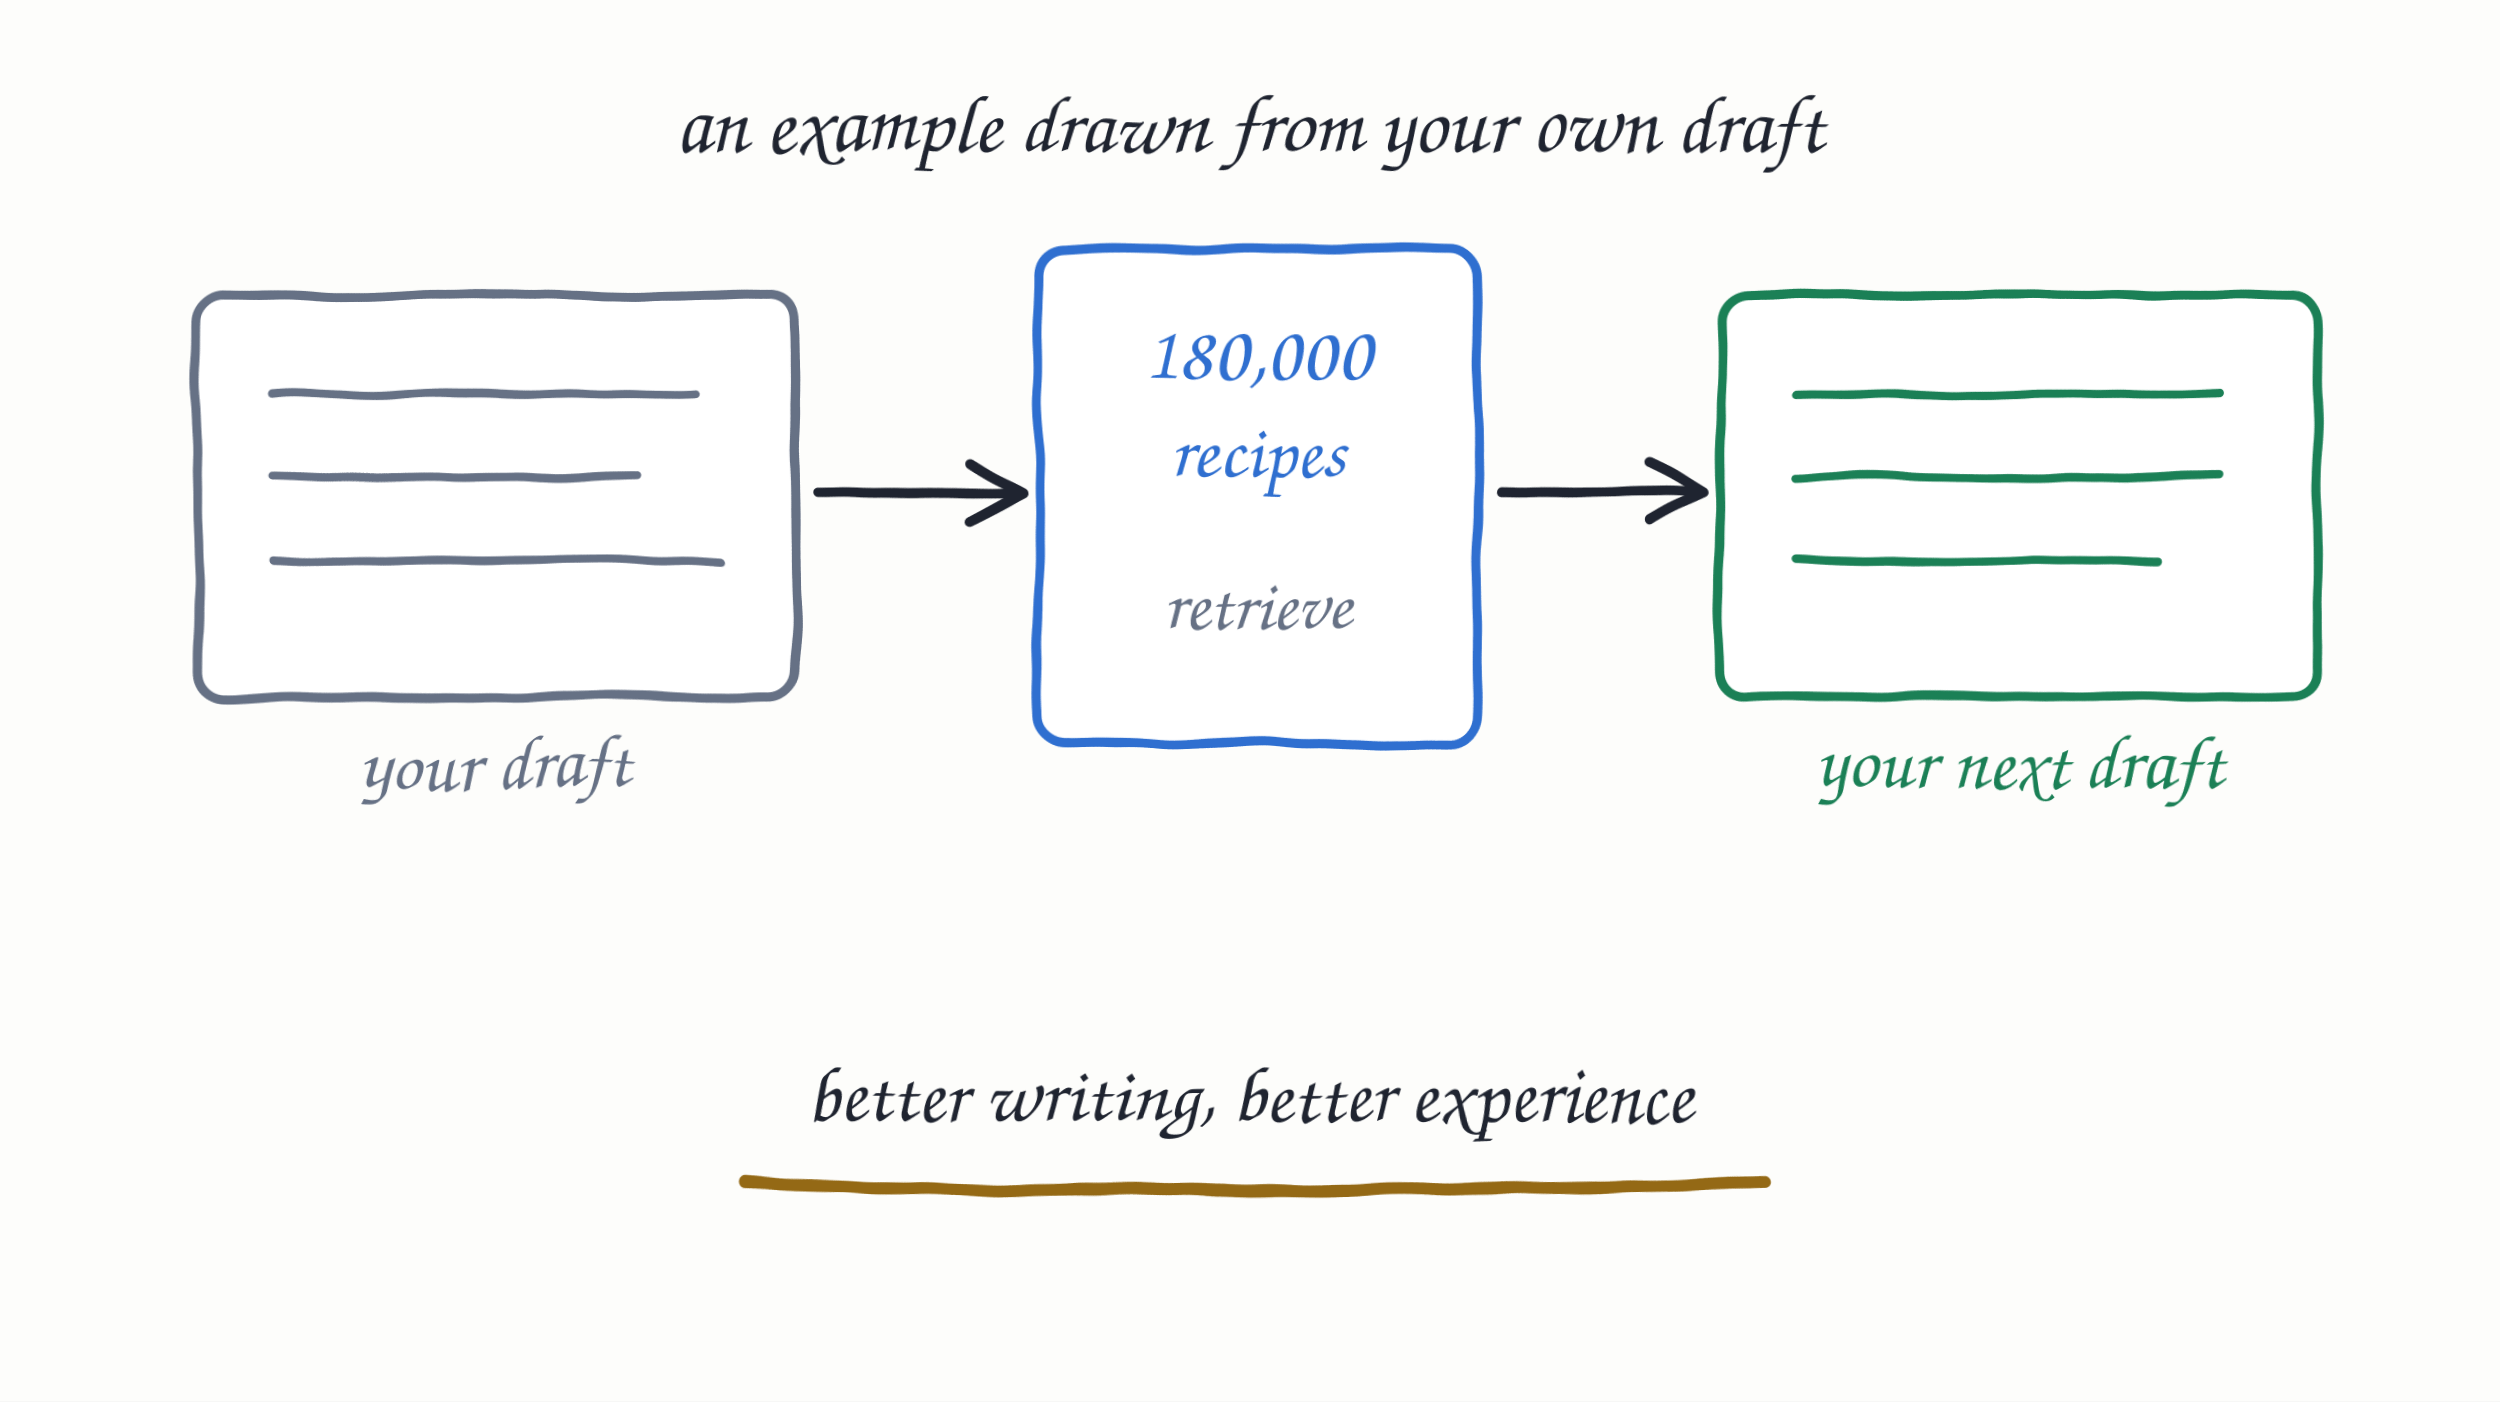
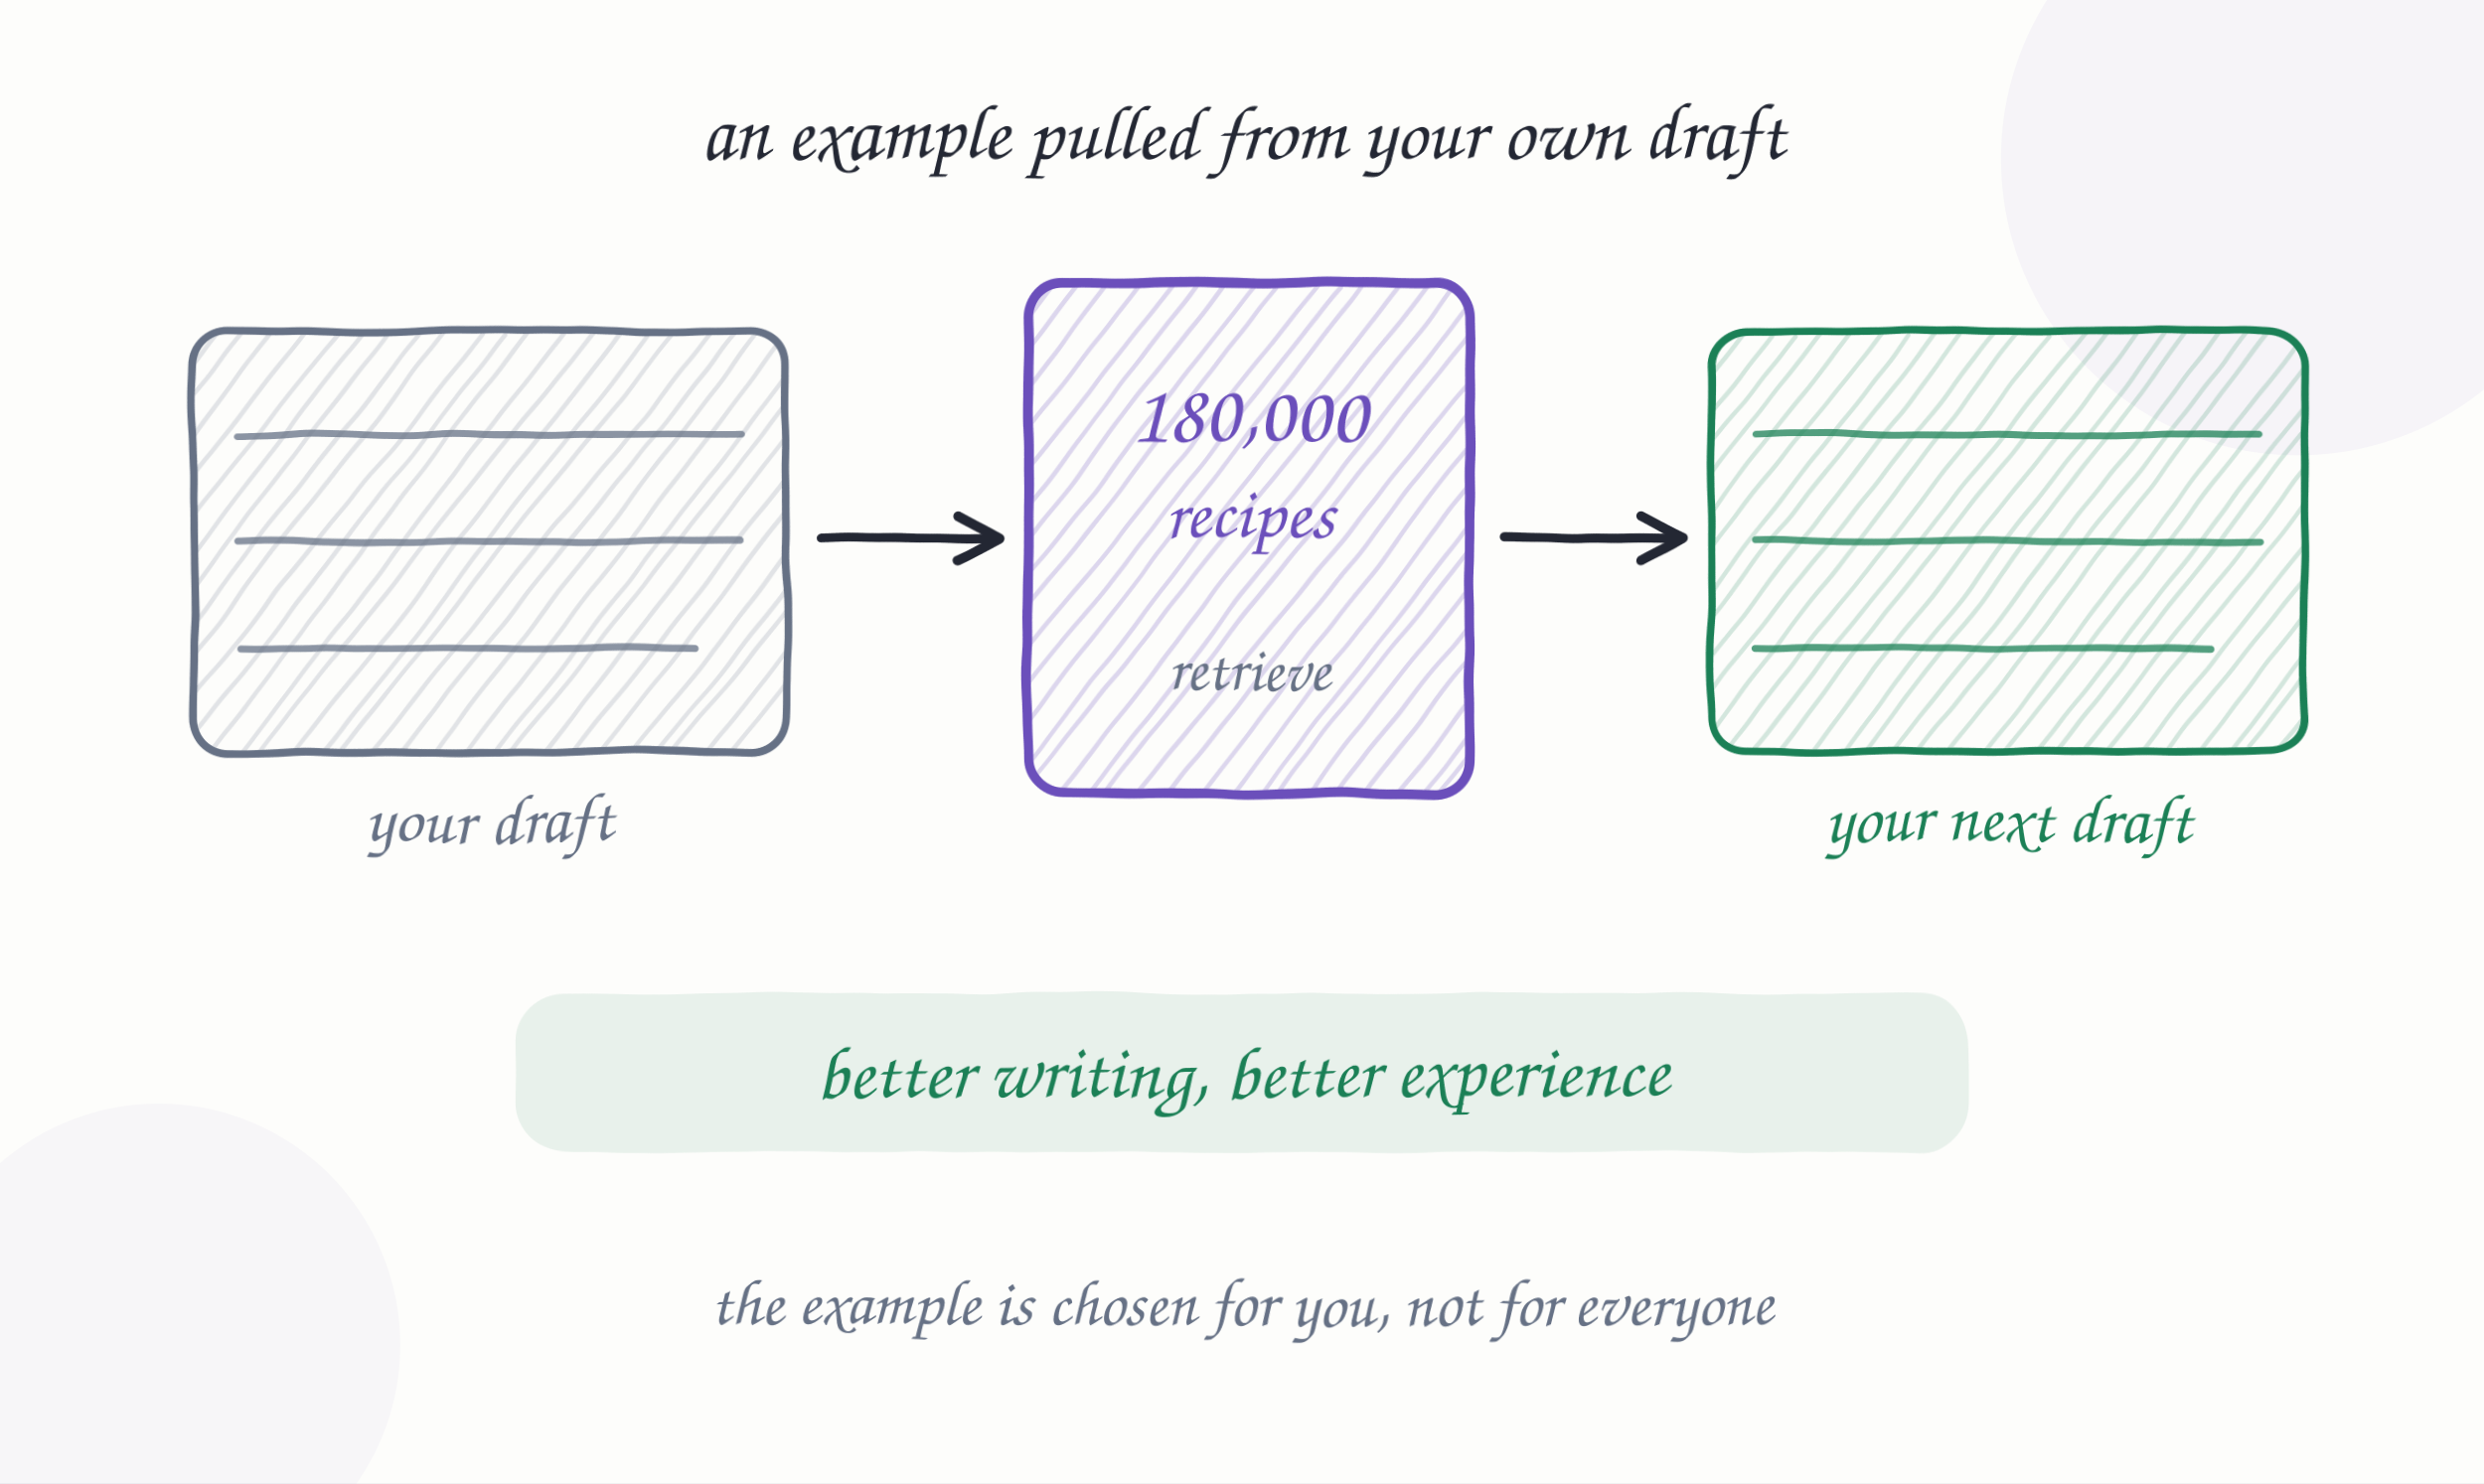
- <svg xmlns="http://www.w3.org/2000/svg" class="wb" viewBox="0 0 660 370" role="img" aria-label="Does giving learners a personalised worked example improve their writing?">
+ <svg xmlns="http://www.w3.org/2000/svg" class="wb" viewBox="0 0 720 430" role="img" aria-label="Does giving learners a personalised worked example improve their writing?">
  <defs>
-     <filter id="r9" x="-12%" y="-12%" width="124%" height="124%" filterUnits="objectBoundingBox">
-       <feTurbulence type="fractalNoise" baseFrequency="0.028" numOctaves="3" seed="9" result="n" />
-       <feDisplacementMap in="SourceGraphic" in2="n" scale="2.6" xChannelSelector="R" yChannelSelector="G" />
+     <filter id="r9" x="-10%" y="-10%" width="120%" height="120%">
+       <feTurbulence type="fractalNoise" baseFrequency="0.024" numOctaves="3" seed="9" result="n" />
+       <feDisplacementMap in="SourceGraphic" in2="n" scale="2.2" xChannelSelector="R" yChannelSelector="G" />
    </filter>
-     <marker id="ah9" viewBox="0 0 12 12" refX="9" refY="6" markerWidth="7" markerHeight="7" orient="auto-start-reverse">
-       <path d="M1 1 L10 6 L1 11" fill="none" stroke="#1f2430" stroke-width="1.8" stroke-linecap="round" stroke-linejoin="round" />
+     <filter id="soft9" x="-20%" y="-20%" width="140%" height="140%">
+       <feGaussianBlur stdDeviation="5" />
+     </filter>
+     <marker id="ah9_667185" viewBox="0 0 12 12" refX="9" refY="6" markerWidth="6.5" markerHeight="6.5" orient="auto-start-reverse">
+       <path d="M1.5 1.5 L10 6 L1.5 10.5" fill="none" stroke="#667185" stroke-width="2" stroke-linecap="round" stroke-linejoin="round" />
+     </marker>
+     <marker id="ah9_232733" viewBox="0 0 12 12" refX="9" refY="6" markerWidth="6.5" markerHeight="6.5" orient="auto-start-reverse">
+       <path d="M1.5 1.5 L10 6 L1.5 10.5" fill="none" stroke="#232733" stroke-width="2" stroke-linecap="round" stroke-linejoin="round" />
+     </marker>
+     <marker id="ah9_2563b8" viewBox="0 0 12 12" refX="9" refY="6" markerWidth="6.5" markerHeight="6.5" orient="auto-start-reverse">
+       <path d="M1.5 1.5 L10 6 L1.5 10.5" fill="none" stroke="#2563b8" stroke-width="2" stroke-linecap="round" stroke-linejoin="round" />
+     </marker>
+     <marker id="ah9_6b4fbb" viewBox="0 0 12 12" refX="9" refY="6" markerWidth="6.5" markerHeight="6.5" orient="auto-start-reverse">
+       <path d="M1.5 1.5 L10 6 L1.5 10.5" fill="none" stroke="#6b4fbb" stroke-width="2" stroke-linecap="round" stroke-linejoin="round" />
+     </marker>
+     <marker id="ah9_1b8056" viewBox="0 0 12 12" refX="9" refY="6" markerWidth="6.5" markerHeight="6.5" orient="auto-start-reverse">
+       <path d="M1.5 1.5 L10 6 L1.5 10.5" fill="none" stroke="#1b8056" stroke-width="2" stroke-linecap="round" stroke-linejoin="round" />
+     </marker>
+     <marker id="ah9_0f7d73" viewBox="0 0 12 12" refX="9" refY="6" markerWidth="6.5" markerHeight="6.5" orient="auto-start-reverse">
+       <path d="M1.5 1.5 L10 6 L1.5 10.5" fill="none" stroke="#0f7d73" stroke-width="2" stroke-linecap="round" stroke-linejoin="round" />
+     </marker>
+     <marker id="ah9_c23b52" viewBox="0 0 12 12" refX="9" refY="6" markerWidth="6.5" markerHeight="6.5" orient="auto-start-reverse">
+       <path d="M1.5 1.5 L10 6 L1.5 10.5" fill="none" stroke="#c23b52" stroke-width="2" stroke-linecap="round" stroke-linejoin="round" />
+     </marker>
+     <marker id="ah9_946915" viewBox="0 0 12 12" refX="9" refY="6" markerWidth="6.5" markerHeight="6.5" orient="auto-start-reverse">
+       <path d="M1.5 1.5 L10 6 L1.5 10.5" fill="none" stroke="#946915" stroke-width="2" stroke-linecap="round" stroke-linejoin="round" />
    </marker>
  </defs>
-   <rect width="660" height="370" fill="#fdfdfb" />
+   <rect width="720" height="430" fill="#fdfdfb" />
+   <circle cx="666" cy="46" r="86" fill="#6b4fbb" fill-opacity="0.05" />
+   <circle cx="46" cy="390" r="70" fill="#6b4fbb" fill-opacity="0.04" />
  <g filter="url(#r9)">
-     <text x="330" y="40" text-anchor="middle" font-family="'Caveat', 'Bradley Hand', cursive" font-size="22" font-weight="600" fill="#1f2430">an example drawn from your own draft</text>
-     <rect x="52" y="78" width="158" height="106" rx="7" fill="#fff" stroke="#667185" stroke-width="2.4" />
-     <path d="M72 104 h112 M72 126 h96 M72 148 h118" fill="none" stroke="#667185" stroke-width="2.2" stroke-linecap="round" stroke-linejoin="round" />
-     <text x="131" y="208" text-anchor="middle" font-family="'Caveat', 'Bradley Hand', cursive" font-size="20" font-weight="600" fill="#667185">your draft</text>
-     <path d="M216 130 L268 130" fill="none" stroke="#1f2430" stroke-width="2.6" stroke-linecap="round" stroke-linejoin="round" marker-end="url(#ah9)" />
-     <rect x="274" y="66" width="116" height="130" rx="7" fill="#fff" stroke="#2f6fd0" stroke-width="2.4" />
-     <text x="332" y="100" text-anchor="middle" font-family="'Caveat', 'Bradley Hand', cursive" font-size="21" font-weight="600" fill="#2f6fd0">180,000</text>
-     <text x="332" y="126" text-anchor="middle" font-family="'Caveat', 'Bradley Hand', cursive" font-size="20" font-weight="600" fill="#2f6fd0">recipes</text>
-     <text x="332" y="166" text-anchor="middle" font-family="'Caveat', 'Bradley Hand', cursive" font-size="19" font-weight="600" fill="#667185">retrieve</text>
-     <path d="M396 130 L448 130" fill="none" stroke="#1f2430" stroke-width="2.6" stroke-linecap="round" stroke-linejoin="round" marker-end="url(#ah9)" />
-     <rect x="454" y="78" width="158" height="106" rx="7" fill="#fff" stroke="#1b8056" stroke-width="2.4" />
-     <path d="M474 104 h112 M474 126 h112 M474 148 h96" fill="none" stroke="#1b8056" stroke-width="2.2" stroke-linecap="round" stroke-linejoin="round" />
-     <text x="533" y="208" text-anchor="middle" font-family="'Caveat', 'Bradley Hand', cursive" font-size="20" font-weight="600" fill="#1b8056">your next draft</text>
-     <text x="330" y="296" text-anchor="middle" font-family="'Caveat', 'Bradley Hand', cursive" font-size="21" font-weight="600" fill="#1f2430">better writing, better experience</text>
-     <path d="M196 312 q135 5 270 0" fill="none" stroke="#946915" stroke-width="3.2" stroke-linecap="round" stroke-linejoin="round" />
+     <text x="360" y="46" text-anchor="middle" font-family="'Caveat','Bradley Hand',cursive" font-size="23" font-weight="600" fill="#232733">an example pulled from your own draft</text>
+     <clipPath id="c9_56_96">
+       <rect x="56" y="96" width="172" height="122" rx="10" />
+     </clipPath>
+     <g clip-path="url(#c9_56_96)" stroke="#667185" stroke-width="1.3" stroke-opacity="0.18" stroke-linecap="round">
+       <path d="M-40.3 217.6 L55.9 95.9" fill="none" />
+       <path d="M-31.0 218.6 L63.5 96.4" fill="none" />
+       <path d="M-22.7 216.9 L71.3 95.2" fill="none" />
+       <path d="M-12.8 219.2 L79.5 95.0" fill="none" />
+       <path d="M-6.9 217.1 L89.7 94.9" fill="none" />
+       <path d="M1.5 217.1 L97.9 96.9" fill="none" />
+       <path d="M11.3 219.0 L105.7 95.7" fill="none" />
+       <path d="M19.4 217.7 L112.2 97.1" fill="none" />
+       <path d="M26.3 218.2 L121.4 97.0" fill="none" />
+       <path d="M32.7 219.3 L130.0 94.6" fill="none" />
+       <path d="M41.7 218.6 L139.9 97.3" fill="none" />
+       <path d="M52.1 217.4 L146.4 97.6" fill="none" />
+       <path d="M59.9 218.8 L153.4 96.0" fill="none" />
+       <path d="M69.2 218.9 L163.2 97.1" fill="none" />
+       <path d="M75.4 217.3 L172.1 96.5" fill="none" />
+       <path d="M86.1 217.4 L181.3 94.6" fill="none" />
+       <path d="M93.2 219.2 L188.6 96.0" fill="none" />
+       <path d="M99.3 216.8 L196.6 94.6" fill="none" />
+       <path d="M108.0 217.6 L206.3 96.8" fill="none" />
+       <path d="M116.4 217.7 L214.2 95.6" fill="none" />
+       <path d="M125.1 219.4 L221.2 94.7" fill="none" />
+       <path d="M134.3 219.4 L227.8 97.5" fill="none" />
+       <path d="M143.4 218.6 L238.4 96.2" fill="none" />
+       <path d="M148.7 217.5 L244.0 97.5" fill="none" />
+       <path d="M158.4 217.7 L253.2 94.6" fill="none" />
+       <path d="M165.6 218.4 L262.8 95.4" fill="none" />
+       <path d="M174.5 217.2 L267.7 97.3" fill="none" />
+       <path d="M182.3 219.4 L277.4 97.4" fill="none" />
+       <path d="M189.6 219.4 L284.4 97.4" fill="none" />
+       <path d="M193.7 219.5 L290.1 97.6" fill="none" />
+       <path d="M204.5 219.0 L298.2 95.1" fill="none" />
+       <path d="M212.7 217.3 L307.3 95.1" fill="none" />
+       <path d="M222.7 218.0 L317.0 95.7" fill="none" />
+       <path d="M229.7 219.1 L324.2 96.8" fill="none" />
+       <path d="M236.5 216.7 L330.8 95.3" fill="none" />
+       <path d="M243.9 218.3 L339.9 96.6" fill="none" />
+       <path d="M254.6 218.9 L349.1 95.3" fill="none" />
+       <path d="M259.5 217.4 L355.5 94.9" fill="none" />
+       <path d="M265.9 219.1 L363.2 95.6" fill="none" />
+       <path d="M275.7 218.1 L369.9 97.4" fill="none" />
+       <path d="M282.7 217.3 L380.0 94.5" fill="none" />
+       <path d="M290.8 217.5 L385.8 96.6" fill="none" />
+       <path d="M302.3 217.0 L396.4 96.3" fill="none" />
+       <path d="M311.3 217.7 L405.1 96.9" fill="none" />
+       <path d="M318.7 217.5 L412.6 96.2" fill="none" />
+     </g>
+     <rect x="56" y="96" width="172" height="122" rx="10" fill="none" stroke="#667185" stroke-width="2.2" />
+     <path d="M69 126 h146" fill="none" stroke="#667185" stroke-width="2.0" stroke-linecap="round" stroke-linejoin="round" stroke-opacity="0.75" />
+     <path d="M69 157 h146" fill="none" stroke="#667185" stroke-width="2.0" stroke-linecap="round" stroke-linejoin="round" stroke-opacity="0.75" />
+     <path d="M69 188 h132" fill="none" stroke="#667185" stroke-width="2.0" stroke-linecap="round" stroke-linejoin="round" stroke-opacity="0.75" />
+     <text x="142" y="244" text-anchor="middle" font-family="'Caveat','Bradley Hand',cursive" font-size="20" font-weight="600" fill="#667185">your draft</text>
+     <path d="M238 156 L288 156" fill="none" stroke="#232733" stroke-width="2.6" stroke-linecap="round" stroke-linejoin="round" marker-end="url(#ah9_232733)" />
+     <clipPath id="c9_298_82">
+       <rect x="298" y="82" width="128" height="148" rx="10" />
+     </clipPath>
+     <g clip-path="url(#c9_298_82)" stroke="#6b4fbb" stroke-width="1.3" stroke-opacity="0.22" stroke-linecap="round">
+       <path d="M181.4 229.6 L297.9 81.9" fill="none" />
+       <path d="M190.7 230.6 L305.5 82.4" fill="none" />
+       <path d="M199.0 228.9 L313.3 81.2" fill="none" />
+       <path d="M208.9 231.2 L321.5 81.0" fill="none" />
+       <path d="M214.8 229.1 L331.7 80.9" fill="none" />
+       <path d="M223.2 229.1 L339.9 82.9" fill="none" />
+       <path d="M233.0 231.0 L347.7 81.7" fill="none" />
+       <path d="M241.1 229.7 L354.2 83.1" fill="none" />
+       <path d="M248.0 230.2 L363.4 83.0" fill="none" />
+       <path d="M254.4 231.3 L372.0 80.6" fill="none" />
+       <path d="M263.3 230.6 L381.9 83.3" fill="none" />
+       <path d="M273.8 229.4 L388.4 83.6" fill="none" />
+       <path d="M281.6 230.8 L395.4 82.0" fill="none" />
+       <path d="M290.9 230.9 L405.2 83.1" fill="none" />
+       <path d="M297.0 229.3 L414.1 82.5" fill="none" />
+       <path d="M307.8 229.4 L423.3 80.6" fill="none" />
+       <path d="M314.9 231.2 L430.6 82.0" fill="none" />
+       <path d="M320.9 228.8 L438.6 80.6" fill="none" />
+       <path d="M329.7 229.6 L448.3 82.8" fill="none" />
+       <path d="M338.1 229.7 L456.2 81.6" fill="none" />
+       <path d="M346.8 231.4 L463.2 80.7" fill="none" />
+       <path d="M356.0 231.4 L469.8 83.5" fill="none" />
+       <path d="M365.1 230.6 L480.4 82.2" fill="none" />
+       <path d="M370.4 229.5 L486.0 83.5" fill="none" />
+       <path d="M380.1 229.7 L495.2 80.6" fill="none" />
+       <path d="M387.3 230.4 L504.8 81.4" fill="none" />
+       <path d="M396.2 229.2 L509.7 83.3" fill="none" />
+       <path d="M404.0 231.4 L519.4 83.4" fill="none" />
+       <path d="M411.3 231.4 L526.4 83.4" fill="none" />
+       <path d="M415.4 231.5 L532.1 83.6" fill="none" />
+       <path d="M426.2 231.0 L540.2 81.1" fill="none" />
+       <path d="M434.4 229.3 L549.3 81.1" fill="none" />
+       <path d="M444.4 230.0 L559.0 81.7" fill="none" />
+       <path d="M451.3 231.1 L566.2 82.8" fill="none" />
+       <path d="M458.2 228.7 L572.8 81.3" fill="none" />
+       <path d="M465.6 230.3 L581.9 82.6" fill="none" />
+       <path d="M476.3 230.9 L591.1 81.3" fill="none" />
+       <path d="M481.2 229.4 L597.5 80.9" fill="none" />
+       <path d="M487.6 231.1 L605.2 81.6" fill="none" />
+       <path d="M497.4 230.1 L611.9 83.4" fill="none" />
+       <path d="M504.4 229.3 L622.0 80.5" fill="none" />
+       <path d="M512.5 229.5 L627.8 82.6" fill="none" />
+       <path d="M524.0 229.0 L638.4 82.3" fill="none" />
+       <path d="M533.0 229.7 L647.1 82.9" fill="none" />
+       <path d="M540.4 229.5 L654.6 82.2" fill="none" />
+     </g>
+     <rect x="298" y="82" width="128" height="148" rx="10" fill="none" stroke="#6b4fbb" stroke-width="2.8" />
+     <text x="362" y="128" text-anchor="middle" font-family="'Caveat','Bradley Hand',cursive" font-size="24" font-weight="600" fill="#6b4fbb">180,000</text>
+     <text x="362" y="156" text-anchor="middle" font-family="'Caveat','Bradley Hand',cursive" font-size="21" font-weight="600" fill="#6b4fbb">recipes</text>
+     <text x="362" y="200" text-anchor="middle" font-family="'Caveat','Bradley Hand',cursive" font-size="18" font-weight="600" fill="#667185">retrieve</text>
+     <path d="M436 156 L486 156" fill="none" stroke="#232733" stroke-width="2.6" stroke-linecap="round" stroke-linejoin="round" marker-end="url(#ah9_232733)" />
+     <clipPath id="c11_496_96">
+       <rect x="496" y="96" width="172" height="122" rx="10" />
+     </clipPath>
+     <g clip-path="url(#c11_496_96)" stroke="#1b8056" stroke-width="1.3" stroke-opacity="0.18" stroke-linecap="round">
+       <path d="M399.2 217.2 L497.2 95.7" fill="none" />
+       <path d="M411.3 218.9 L506.0 95.3" fill="none" />
+       <path d="M419.2 218.6 L513.2 97.2" fill="none" />
+       <path d="M424.8 218.6 L519.9 97.6" fill="none" />
+       <path d="M433.4 219.3 L528.5 94.8" fill="none" />
+       <path d="M443.3 217.9 L535.9 96.3" fill="none" />
+       <path d="M450.2 216.6 L546.0 95.7" fill="none" />
+       <path d="M459.9 218.2 L553.1 97.6" fill="none" />
+       <path d="M464.9 218.3 L561.1 96.6" fill="none" />
+       <path d="M475.8 217.2 L568.2 97.1" fill="none" />
+       <path d="M481.1 219.3 L578.6 95.8" fill="none" />
+       <path d="M492.0 217.6 L586.0 94.6" fill="none" />
+       <path d="M500.5 217.5 L594.0 97.5" fill="none" />
+       <path d="M507.5 218.4 L604.7 96.2" fill="none" />
+       <path d="M515.0 218.3 L611.3 95.7" fill="none" />
+       <path d="M525.0 217.7 L620.5 95.5" fill="none" />
+       <path d="M534.3 218.1 L629.4 94.7" fill="none" />
+       <path d="M539.5 219.5 L635.2 94.7" fill="none" />
+       <path d="M549.3 217.5 L644.2 96.1" fill="none" />
+       <path d="M556.0 217.9 L651.7 96.7" fill="none" />
+       <path d="M565.5 217.2 L658.1 95.9" fill="none" />
+       <path d="M574.7 219.4 L668.0 97.2" fill="none" />
+       <path d="M582.2 216.9 L676.7 95.2" fill="none" />
+       <path d="M590.9 217.7 L685.3 95.3" fill="none" />
+       <path d="M596.2 217.9 L690.7 95.0" fill="none" />
+       <path d="M602.6 219.1 L698.8 97.0" fill="none" />
+       <path d="M610.9 217.1 L708.6 96.0" fill="none" />
+       <path d="M620.5 218.2 L716.0 97.4" fill="none" />
+       <path d="M627.9 217.6 L725.6 96.4" fill="none" />
+       <path d="M638.1 217.5 L731.2 94.8" fill="none" />
+       <path d="M646.3 218.8 L740.1 94.5" fill="none" />
+       <path d="M652.0 216.6 L746.9 95.0" fill="none" />
+       <path d="M660.5 217.3 L756.2 95.9" fill="none" />
+       <path d="M668.3 216.9 L763.7 96.0" fill="none" />
+       <path d="M673.2 216.7 L769.0 96.7" fill="none" />
+       <path d="M682.1 217.3 L777.3 95.9" fill="none" />
+       <path d="M689.7 218.5 L785.2 97.0" fill="none" />
+       <path d="M696.3 218.8 L790.2 95.8" fill="none" />
+       <path d="M704.5 216.7 L800.4 97.2" fill="none" />
+       <path d="M711.6 218.8 L807.3 96.1" fill="none" />
+       <path d="M717.6 218.4 L815.4 94.4" fill="none" />
+       <path d="M728.8 217.4 L822.6 95.9" fill="none" />
+       <path d="M735.4 219.1 L830.7 94.6" fill="none" />
+       <path d="M741.6 219.0 L836.0 95.8" fill="none" />
+       <path d="M751.4 219.2 L846.4 94.7" fill="none" />
+       <path d="M760.4 217.0 L852.9 96.1" fill="none" />
+     </g>
+     <rect x="496" y="96" width="172" height="122" rx="10" fill="none" stroke="#1b8056" stroke-width="2.2" />
+     <path d="M509 126 h146" fill="none" stroke="#1b8056" stroke-width="2.0" stroke-linecap="round" stroke-linejoin="round" stroke-opacity="0.75" />
+     <path d="M509 157 h146" fill="none" stroke="#1b8056" stroke-width="2.0" stroke-linecap="round" stroke-linejoin="round" stroke-opacity="0.75" />
+     <path d="M509 188 h132" fill="none" stroke="#1b8056" stroke-width="2.0" stroke-linecap="round" stroke-linejoin="round" stroke-opacity="0.75" />
+     <text x="582" y="244" text-anchor="middle" font-family="'Caveat','Bradley Hand',cursive" font-size="20" font-weight="600" fill="#1b8056">your next draft</text>
+     <rect x="150" y="288" width="420" height="46" rx="14" fill="#1b8056" fill-opacity="0.09" />
+     <text x="360" y="318" text-anchor="middle" font-family="'Caveat','Bradley Hand',cursive" font-size="22" font-weight="600" fill="#1b8056">better writing, better experience</text>
+     <text x="360" y="384" text-anchor="middle" font-family="'Caveat','Bradley Hand',cursive" font-size="19" font-weight="600" fill="#667185">the example is chosen for you, not for everyone</text>
  </g>
</svg>
